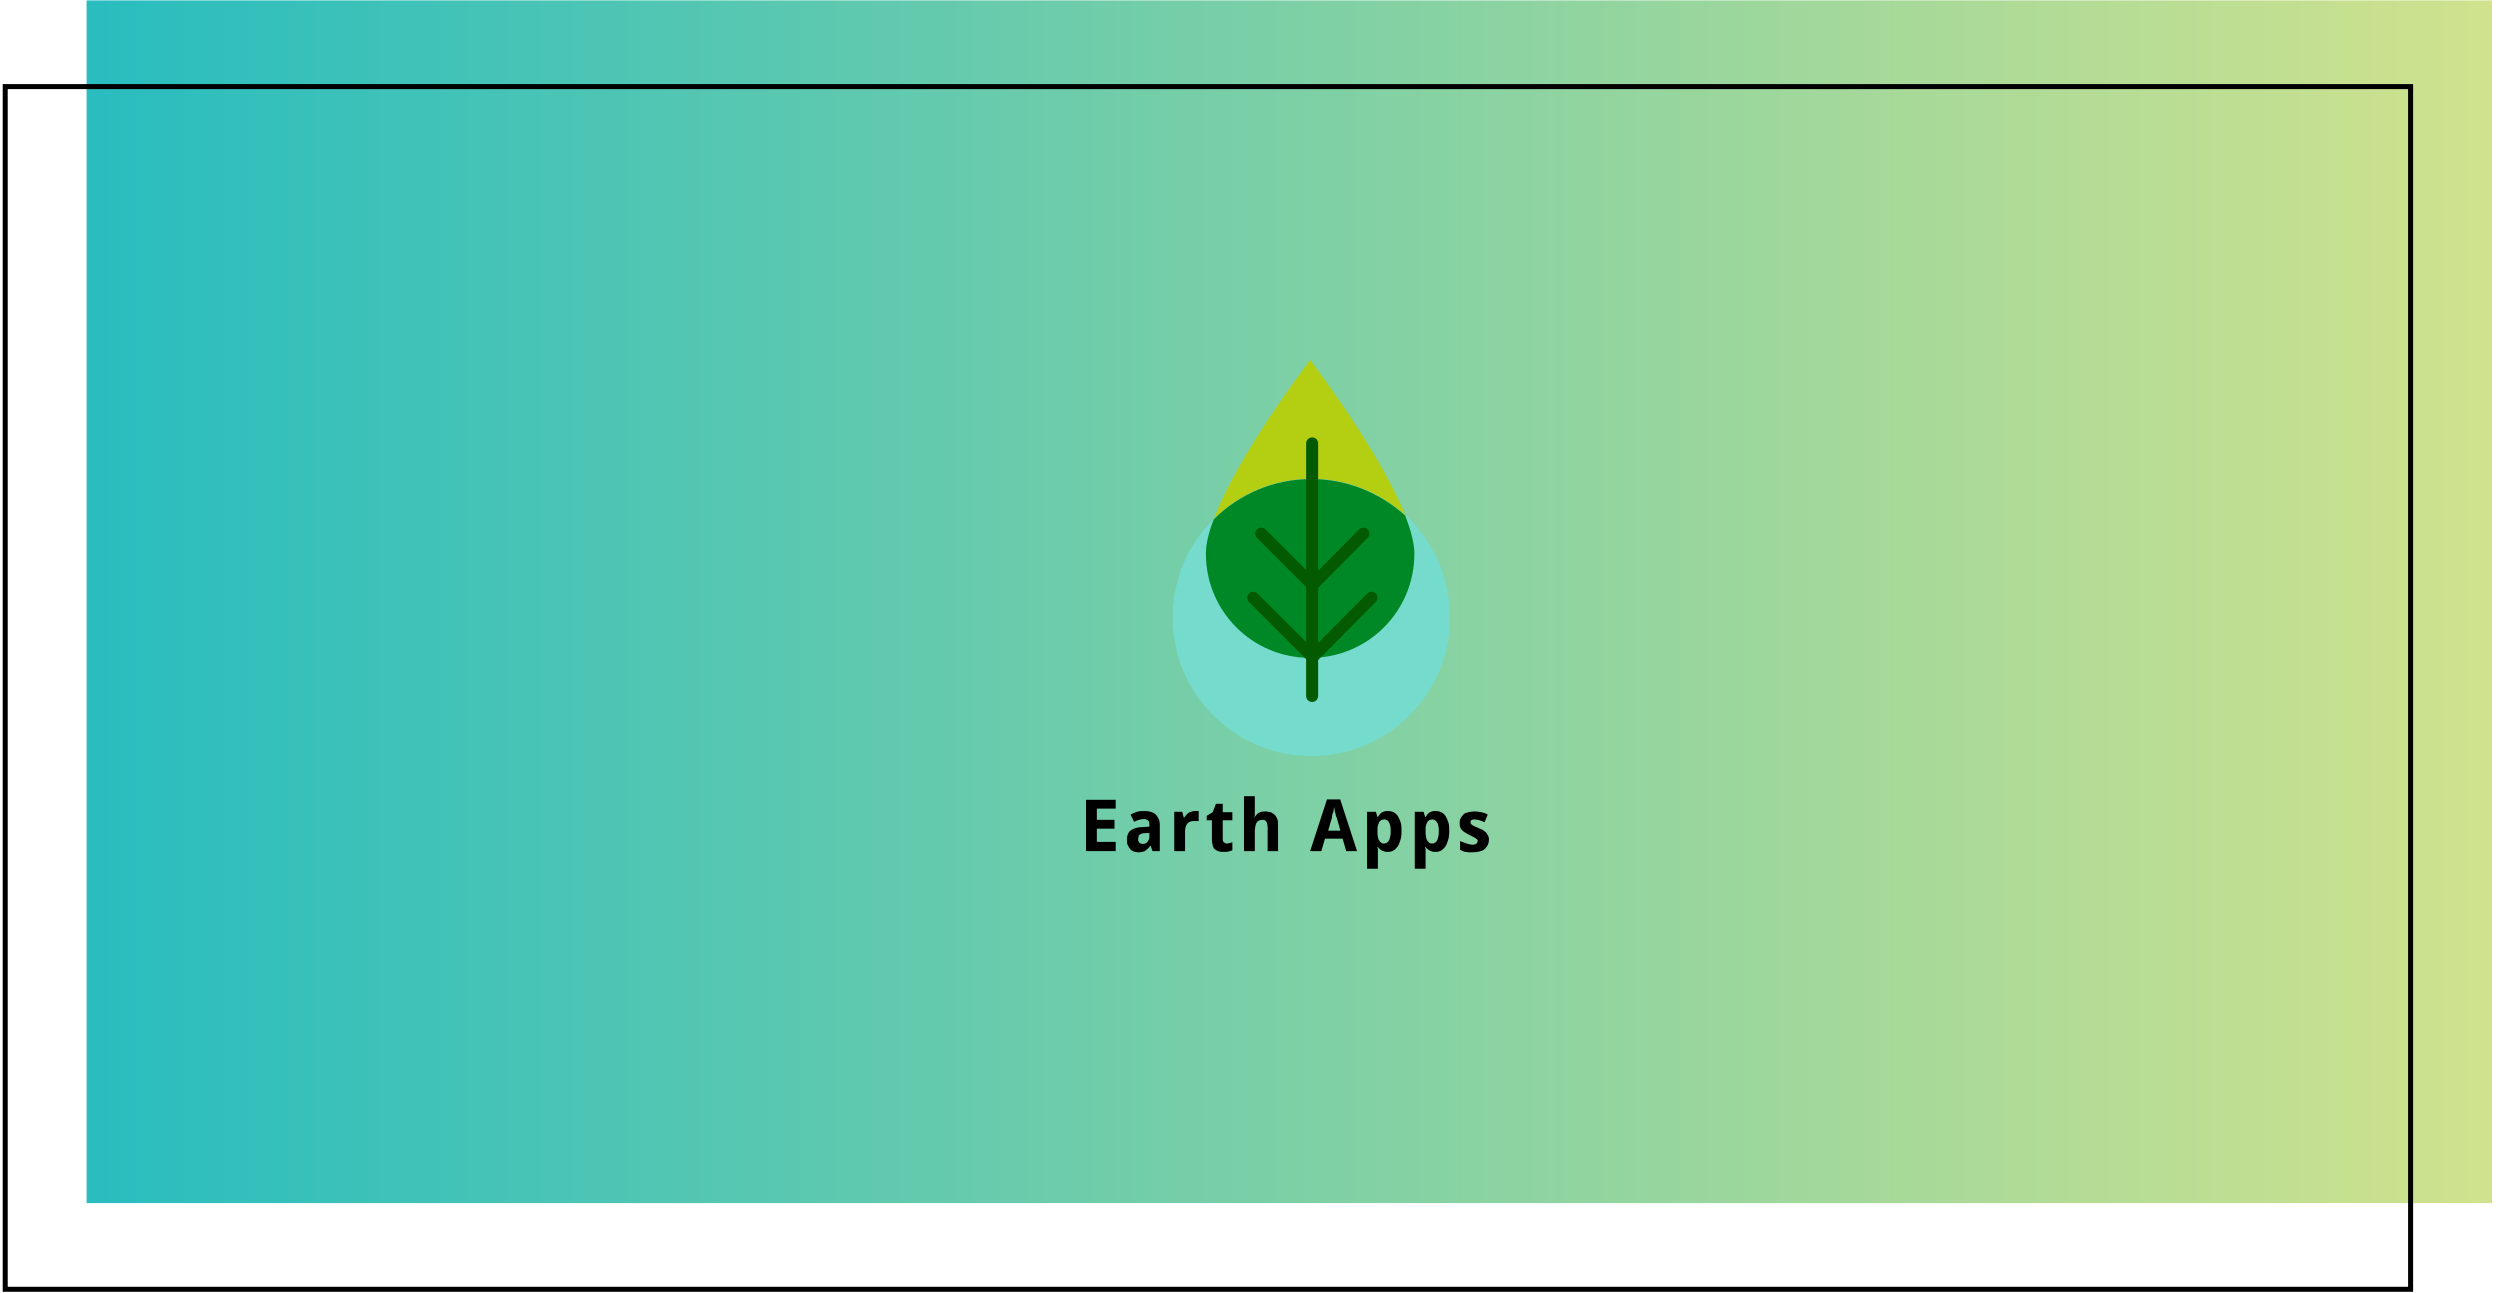
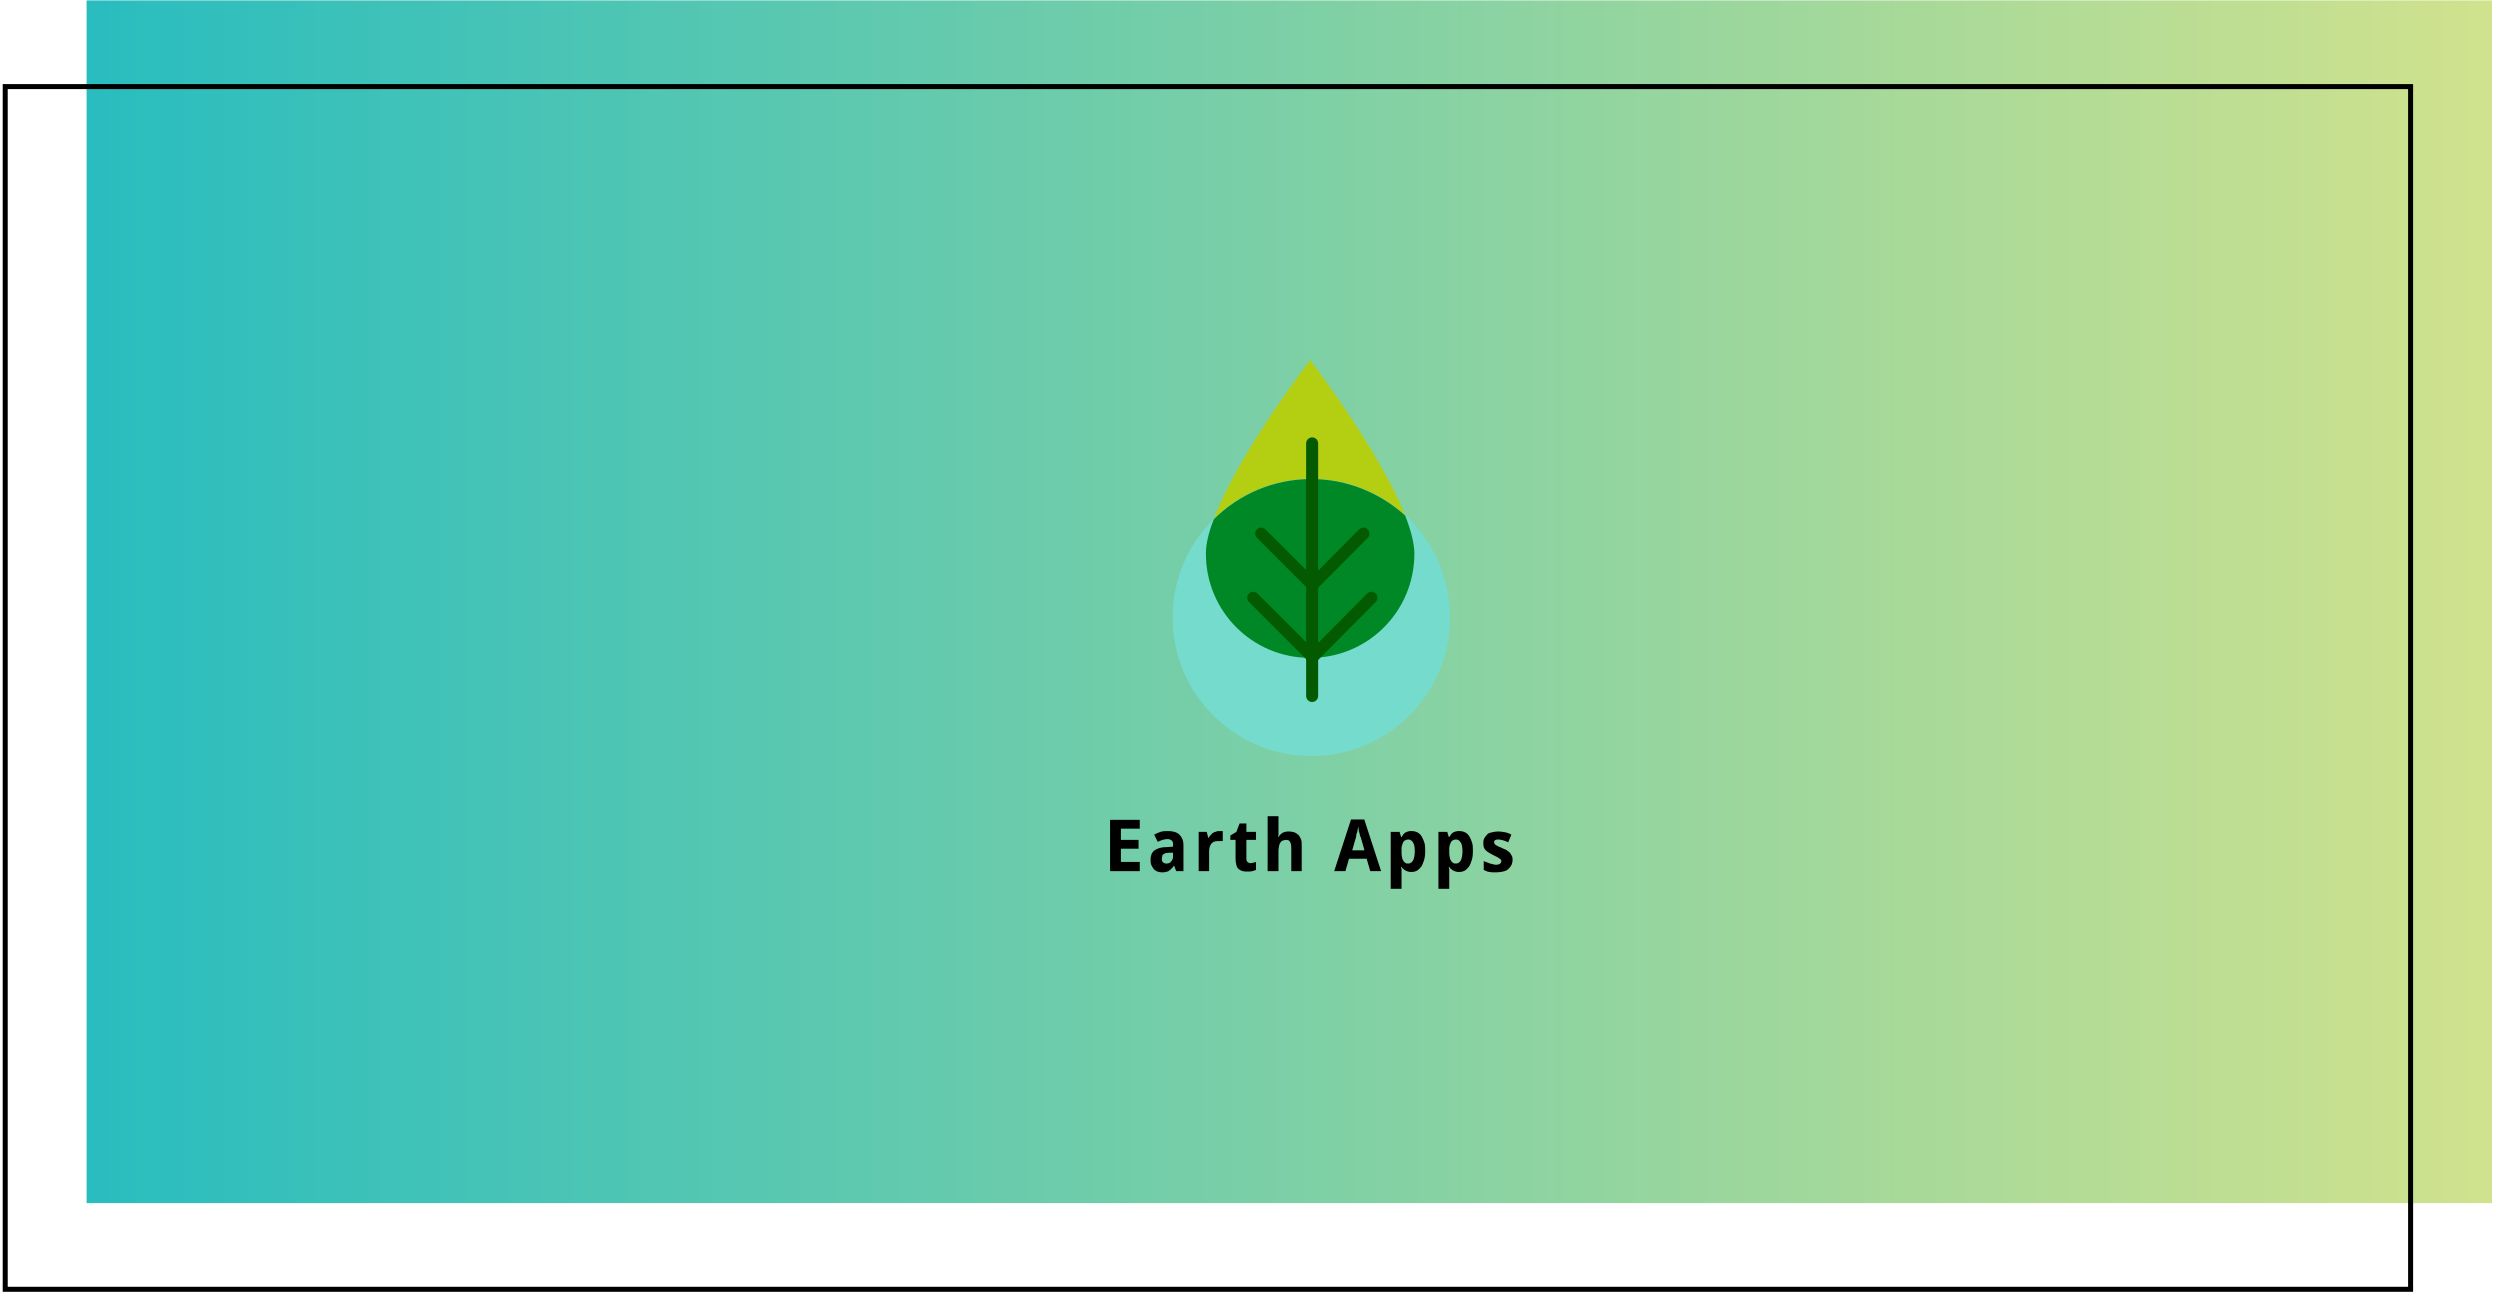
<svg xmlns="http://www.w3.org/2000/svg" version="1.1" id="Layer_1" x="0px" y="0px" viewBox="0 0 623.6 322.3" style="enable-background:new 0 0 623.6 322.3;" xml:space="preserve">
  <style type="text/css">
	.st0{fill:url(#SVGID_1_);}
	.st1{fill:none;stroke:#000000;stroke-width:1.25;stroke-miterlimit:10;}
	.st2{fill:#75DBCD;}
	.st3{fill:#B4CF12;}
	.st4{fill:#008826;}
	.st5{fill:none;stroke:#045A01;stroke-width:3;stroke-linecap:round;stroke-linejoin:round;stroke-miterlimit:10;}
	.st6{fill:none;}
	.st7{enable-background:new    ;}
</style>
  <g>
    <linearGradient id="SVGID_1_" gradientUnits="userSpaceOnUse" x1="21.6" y1="173.9" x2="621.6" y2="173.9" gradientTransform="matrix(1 0 0 -1 0 324)">
      <stop offset="0" style="stop-color:#29BDBF" />
      <stop offset="1" style="stop-color:#D0E28D" />
    </linearGradient>
    <rect x="21.6" y="0.1" class="st0" width="600" height="300" />
  </g>
  <rect x="1.3" y="21.6" class="st1" width="600" height="300" />
  <g>
    <path class="st2" d="M361.7,154c0,19.1-15.5,34.6-34.6,34.6s-34.6-15.5-34.6-34.6c0-9.6,3.9-18.3,10.3-24.6c-1.2,3.3-2,6.2-2,8.6   c0,14.4,11.6,26,26,26s26-11.6,26-26c0-2.6-0.9-5.9-2.3-9.6C357.4,134.9,361.7,143.9,361.7,154z" />
    <path class="st3" d="M350.5,128.5c-6.2-5.6-14.4-9.1-23.4-9.1c-9.5,0-18.1,3.8-24.3,10c6-16.1,24-39.6,24-39.6   S344.1,112.4,350.5,128.5z" />
    <path class="st4" d="M352.8,138.1c0,14.4-11.6,26-26,26s-26-11.6-26-26c0-2.4,0.7-5.4,2-8.6c6.3-6.2,14.8-10,24.3-10   c9,0,17.2,3.5,23.4,9.1C351.9,132.2,352.8,135.5,352.8,138.1z" />
    <g>
      <line class="st5" x1="327.4" y1="145.9" x2="314.6" y2="133.1" />
      <line class="st5" x1="327.4" y1="145.9" x2="340.1" y2="133.1" />
    </g>
    <g>
      <line class="st5" x1="327.4" y1="163.9" x2="312.6" y2="149.1" />
      <line class="st5" x1="327.4" y1="163.9" x2="342.1" y2="149.1" />
    </g>
    <line class="st5" x1="327.3" y1="173.6" x2="327.3" y2="110.6" />
  </g>
  <rect x="266.6" y="198.6" class="st6" width="121" height="17" />
  <g class="st7">
-     <path d="M278.3,212.3h-7.4v-12.8h7.4v2.2h-4.7v2.8h4.4v2.2h-4.4v3.3h4.7V212.3z" />
-     <path d="M287.5,212.3L287,211h-0.1c-0.2,0.3-0.4,0.5-0.6,0.7s-0.4,0.3-0.6,0.5s-0.5,0.2-0.8,0.3s-0.6,0.1-1,0.1   c-0.4,0-0.8-0.1-1.1-0.2c-0.3-0.1-0.6-0.3-0.9-0.6c-0.2-0.3-0.4-0.6-0.6-1s-0.2-0.9-0.2-1.4c0-1,0.3-1.8,1-2.3s1.7-0.8,3-0.8   l1.6-0.1v-0.7c0-0.4-0.1-0.7-0.4-0.9s-0.6-0.3-1-0.3s-0.8,0.1-1.2,0.2s-0.8,0.3-1.2,0.5l-0.9-1.8c0.5-0.3,1-0.5,1.6-0.7   s1.2-0.2,1.9-0.2c1.2,0,2.2,0.3,2.8,0.9s1,1.4,1,2.6v6.5H287.5z M286.7,207.8l-0.9,0c-0.4,0-0.7,0.1-0.9,0.1s-0.4,0.2-0.6,0.3   s-0.3,0.3-0.3,0.5s-0.1,0.4-0.1,0.6c0,0.4,0.1,0.7,0.3,0.9s0.5,0.3,0.8,0.3c0.2,0,0.5,0,0.7-0.1c0.2-0.1,0.4-0.2,0.5-0.4   c0.2-0.2,0.3-0.4,0.4-0.6s0.1-0.5,0.1-0.8V207.8z" />
-     <path d="M298.2,202.3c0.1,0,0.1,0,0.2,0s0.2,0,0.2,0c0.1,0,0.2,0,0.2,0c0.1,0,0.1,0,0.2,0v2.5c0,0-0.1,0-0.2,0s-0.2,0-0.3,0   c-0.1,0-0.2,0-0.3,0c-0.1,0-0.2,0-0.2,0c-0.3,0-0.7,0-1,0.1s-0.5,0.2-0.7,0.4s-0.4,0.5-0.5,0.8s-0.2,0.7-0.2,1.2v5h-2.7v-9.8h2   l0.4,1.5h0.1c0.1-0.3,0.3-0.5,0.5-0.7s0.3-0.4,0.5-0.5c0.2-0.1,0.4-0.3,0.7-0.3C297.6,202.3,297.9,202.3,298.2,202.3z" />
-     <path d="M305.9,210.4c0.3,0,0.5,0,0.8-0.1s0.5-0.1,0.7-0.2v2c-0.3,0.1-0.6,0.2-0.9,0.3c-0.4,0.1-0.8,0.1-1.2,0.1   c-0.4,0-0.8,0-1.2-0.1s-0.7-0.3-1-0.5s-0.5-0.6-0.6-1s-0.2-0.9-0.2-1.6v-4.7h-1.3v-1.1l1.5-0.9l0.8-2.1h1.7v2.1h2.4v2h-2.4v4.7   c0,0.4,0.1,0.7,0.3,0.8S305.6,210.4,305.9,210.4z" />
-     <path d="M318.9,212.3h-2.7v-5.7c0-0.7-0.1-1.2-0.3-1.6s-0.6-0.5-1-0.5c-0.3,0-0.6,0.1-0.9,0.2s-0.4,0.3-0.6,0.6s-0.2,0.6-0.3,1   s-0.1,0.9-0.1,1.4v4.6h-2.7v-13.7h2.7v2.8c0,0.2,0,0.5,0,0.8c0,0.3,0,0.5,0,0.8c0,0.3,0,0.5-0.1,0.8h0.1c0.3-0.5,0.7-0.9,1.1-1.1   s0.9-0.3,1.5-0.3c0.5,0,0.9,0.1,1.3,0.2c0.4,0.1,0.7,0.4,1,0.6s0.5,0.7,0.7,1.1s0.2,1,0.2,1.6V212.3z" />
-     <path d="M335.8,212.3l-0.9-3.1h-4.4l-0.9,3.1h-2.8l4.2-12.9h3.3l4.2,12.9H335.8z M334.3,207l-0.8-2.8c0-0.1-0.1-0.3-0.2-0.5   s-0.1-0.5-0.2-0.8c-0.1-0.3-0.2-0.6-0.2-0.9s-0.1-0.5-0.1-0.7c0,0.1-0.1,0.3-0.1,0.5s-0.1,0.4-0.1,0.6s-0.1,0.4-0.2,0.6   s-0.1,0.4-0.1,0.6s-0.1,0.3-0.1,0.5s-0.1,0.2-0.1,0.3l-0.8,2.8H334.3z" />
-     <path d="M346.2,212.5c-0.3,0-0.6,0-0.9-0.1s-0.5-0.2-0.7-0.3s-0.4-0.3-0.5-0.4c-0.2-0.1-0.3-0.3-0.4-0.5h-0.1c0,0.2,0,0.4,0.1,0.6   c0,0.2,0,0.3,0,0.5c0,0.2,0,0.3,0,0.4v4H341v-14.2h2.2l0.4,1.3h0.1c0.1-0.2,0.3-0.4,0.4-0.6s0.3-0.3,0.5-0.5   c0.2-0.1,0.4-0.2,0.7-0.3c0.3-0.1,0.6-0.1,0.9-0.1c0.5,0,1,0.1,1.4,0.3s0.8,0.5,1.1,1s0.5,1,0.7,1.6s0.2,1.4,0.2,2.2   c0,0.8-0.1,1.6-0.3,2.2c-0.2,0.6-0.4,1.2-0.7,1.6c-0.3,0.4-0.7,0.8-1.1,1S346.7,212.5,346.2,212.5z M345.3,204.4   c-0.3,0-0.6,0.1-0.8,0.2s-0.4,0.3-0.5,0.5s-0.2,0.5-0.3,0.8c-0.1,0.3-0.1,0.7-0.1,1.2v0.3c0,0.5,0,0.9,0.1,1.3s0.1,0.7,0.3,0.9   c0.1,0.3,0.3,0.4,0.5,0.6s0.5,0.2,0.8,0.2c0.5,0,0.9-0.3,1.2-0.8c0.2-0.5,0.4-1.2,0.4-2.2s-0.1-1.7-0.4-2.2   C346.3,204.7,345.9,204.4,345.3,204.4z" />
-     <path d="M358.1,212.5c-0.3,0-0.6,0-0.9-0.1s-0.5-0.2-0.7-0.3s-0.4-0.3-0.5-0.4c-0.2-0.1-0.3-0.3-0.4-0.5h-0.1c0,0.2,0,0.4,0.1,0.6   c0,0.2,0,0.3,0,0.5c0,0.2,0,0.3,0,0.4v4h-2.7v-14.2h2.2l0.4,1.3h0.1c0.1-0.2,0.3-0.4,0.4-0.6s0.3-0.3,0.5-0.5   c0.2-0.1,0.4-0.2,0.7-0.3c0.3-0.1,0.6-0.1,0.9-0.1c0.5,0,1,0.1,1.4,0.3s0.8,0.5,1.1,1s0.5,1,0.7,1.6s0.2,1.4,0.2,2.2   c0,0.8-0.1,1.6-0.3,2.2c-0.2,0.6-0.4,1.2-0.7,1.6c-0.3,0.4-0.7,0.8-1.1,1S358.6,212.5,358.1,212.5z M357.3,204.4   c-0.3,0-0.6,0.1-0.8,0.2s-0.4,0.3-0.5,0.5s-0.2,0.5-0.3,0.8c-0.1,0.3-0.1,0.7-0.1,1.2v0.3c0,0.5,0,0.9,0.1,1.3s0.1,0.7,0.3,0.9   c0.1,0.3,0.3,0.4,0.5,0.6s0.5,0.2,0.8,0.2c0.5,0,0.9-0.3,1.2-0.8c0.2-0.5,0.4-1.2,0.4-2.2s-0.1-1.7-0.4-2.2   C358.2,204.7,357.8,204.4,357.3,204.4z" />
-     <path d="M371.4,209.4c0,0.5-0.1,1-0.3,1.4s-0.5,0.7-0.8,1s-0.8,0.5-1.3,0.6s-1,0.2-1.7,0.2c-0.3,0-0.6,0-0.9,0s-0.5-0.1-0.8-0.1   s-0.5-0.1-0.7-0.2s-0.5-0.2-0.7-0.3v-2.2c0.2,0.1,0.5,0.2,0.8,0.3s0.5,0.2,0.8,0.3c0.3,0.1,0.5,0.1,0.8,0.2s0.5,0.1,0.7,0.1   c0.2,0,0.4,0,0.6-0.1c0.2,0,0.3-0.1,0.4-0.2c0.1-0.1,0.2-0.2,0.2-0.3c0-0.1,0.1-0.2,0.1-0.3s0-0.2-0.1-0.3c0-0.1-0.1-0.2-0.3-0.3   c-0.1-0.1-0.3-0.2-0.6-0.4c-0.3-0.1-0.6-0.3-1-0.5c-0.4-0.2-0.8-0.4-1.1-0.6s-0.6-0.4-0.8-0.6s-0.4-0.5-0.5-0.8s-0.1-0.7-0.1-1.1   c0-0.5,0.1-0.9,0.3-1.2c0.2-0.3,0.4-0.6,0.7-0.9s0.7-0.4,1.2-0.5c0.5-0.1,1-0.2,1.5-0.2c0.6,0,1.1,0.1,1.7,0.2s1.1,0.3,1.6,0.6   l-0.8,1.9c-0.4-0.2-0.9-0.4-1.3-0.5s-0.8-0.2-1.2-0.2c-0.4,0-0.6,0.1-0.8,0.2s-0.2,0.3-0.2,0.5c0,0.1,0,0.2,0.1,0.3   c0,0.1,0.1,0.2,0.2,0.3c0.1,0.1,0.3,0.2,0.5,0.3c0.2,0.1,0.5,0.3,0.9,0.4c0.4,0.2,0.8,0.4,1.1,0.5s0.6,0.4,0.9,0.6s0.4,0.5,0.6,0.8   S371.4,209,371.4,209.4z" />
+     <path d="M284.3,217.3h-7.4v-12.8h7.4v2.2h-4.7v2.8h4.4v2.2h-4.4v3.3h4.7V217.3z" />
+     <path d="M293.4,217.3l-0.5-1.3h-0.1c-0.2,0.3-0.4,0.5-0.6,0.7s-0.4,0.3-0.6,0.5s-0.5,0.2-0.8,0.3s-0.6,0.1-1,0.1   c-0.4,0-0.8-0.1-1.1-0.2c-0.3-0.1-0.6-0.3-0.9-0.6c-0.2-0.3-0.4-0.6-0.6-1s-0.2-0.9-0.2-1.4c0-1,0.3-1.8,1-2.3s1.7-0.8,3-0.8   l1.6-0.1v-0.7c0-0.4-0.1-0.7-0.4-0.9s-0.6-0.3-1-0.3s-0.8,0.1-1.2,0.2s-0.8,0.3-1.2,0.5l-0.9-1.8c0.5-0.3,1-0.5,1.6-0.7   s1.2-0.2,1.9-0.2c1.2,0,2.2,0.3,2.8,0.9s1,1.4,1,2.6v6.5H293.4z M292.6,212.7l-0.9,0c-0.4,0-0.7,0.1-0.9,0.1s-0.4,0.2-0.6,0.3   s-0.3,0.3-0.3,0.5s-0.1,0.4-0.1,0.6c0,0.4,0.1,0.7,0.3,0.9s0.5,0.3,0.8,0.3c0.2,0,0.5,0,0.7-0.1c0.2-0.1,0.4-0.2,0.5-0.4   c0.2-0.2,0.3-0.4,0.4-0.6s0.1-0.5,0.1-0.8V212.7z" />
+     <path d="M304.2,207.3c0.1,0,0.1,0,0.2,0s0.2,0,0.2,0c0.1,0,0.2,0,0.2,0c0.1,0,0.1,0,0.2,0v2.5c0,0-0.1,0-0.2,0s-0.2,0-0.3,0   c-0.1,0-0.2,0-0.3,0c-0.1,0-0.2,0-0.2,0c-0.3,0-0.7,0-1,0.1s-0.5,0.2-0.7,0.4s-0.4,0.5-0.5,0.8s-0.2,0.7-0.2,1.2v5H299v-9.8h2   l0.4,1.5h0.1c0.1-0.3,0.3-0.5,0.5-0.7s0.3-0.4,0.5-0.5c0.2-0.1,0.4-0.3,0.7-0.3C303.6,207.3,303.8,207.3,304.2,207.3z" />
+     <path d="M311.8,215.3c0.3,0,0.5,0,0.8-0.1s0.5-0.1,0.7-0.2v2c-0.3,0.1-0.6,0.2-0.9,0.3c-0.4,0.1-0.8,0.1-1.2,0.1   c-0.4,0-0.8,0-1.2-0.1s-0.7-0.3-1-0.5s-0.5-0.6-0.6-1s-0.2-0.9-0.2-1.6v-4.7h-1.3v-1.1l1.5-0.9l0.8-2.1h1.7v2.1h2.4v2h-2.4v4.7   c0,0.4,0.1,0.7,0.3,0.8S311.5,215.3,311.8,215.3z" />
+     <path d="M324.8,217.3h-2.7v-5.7c0-0.7-0.1-1.2-0.3-1.6s-0.6-0.5-1-0.5c-0.3,0-0.6,0.1-0.9,0.2s-0.4,0.3-0.6,0.6s-0.2,0.6-0.3,1   s-0.1,0.9-0.1,1.4v4.6h-2.7v-13.7h2.7v2.8c0,0.2,0,0.5,0,0.8c0,0.3,0,0.5,0,0.8c0,0.3,0,0.5-0.1,0.8h0.1c0.3-0.5,0.7-0.9,1.1-1.1   s0.9-0.3,1.5-0.3c0.5,0,0.9,0.1,1.3,0.2c0.4,0.1,0.7,0.4,1,0.6s0.5,0.7,0.7,1.1s0.2,1,0.2,1.6V217.3z" />
+     <path d="M341.8,217.3l-0.9-3.1h-4.4l-0.9,3.1h-2.8l4.2-12.9h3.3l4.2,12.9H341.8z M340.3,211.9l-0.8-2.8c0-0.1-0.1-0.3-0.2-0.5   s-0.1-0.5-0.2-0.8c-0.1-0.3-0.2-0.6-0.2-0.9s-0.1-0.5-0.1-0.7c0,0.1-0.1,0.3-0.1,0.5s-0.1,0.4-0.1,0.6s-0.1,0.4-0.2,0.6   s-0.1,0.4-0.1,0.6s-0.1,0.3-0.1,0.5s-0.1,0.2-0.1,0.3l-0.8,2.8H340.3z" />
+     <path d="M352.1,217.5c-0.3,0-0.6,0-0.9-0.1s-0.5-0.2-0.7-0.3s-0.4-0.3-0.5-0.4c-0.2-0.1-0.3-0.3-0.4-0.5h-0.1c0,0.2,0,0.4,0.1,0.6   c0,0.2,0,0.3,0,0.5c0,0.2,0,0.3,0,0.4v4h-2.7v-14.2h2.2l0.4,1.3h0.1c0.1-0.2,0.3-0.4,0.4-0.6s0.3-0.3,0.5-0.5   c0.2-0.1,0.4-0.2,0.7-0.3c0.3-0.1,0.6-0.1,0.9-0.1c0.5,0,1,0.1,1.4,0.3s0.8,0.5,1.1,1s0.5,1,0.7,1.6s0.2,1.4,0.2,2.2   c0,0.8-0.1,1.6-0.3,2.2c-0.2,0.6-0.4,1.2-0.7,1.6c-0.3,0.4-0.7,0.8-1.1,1S352.6,217.5,352.1,217.5z M351.3,209.4   c-0.3,0-0.6,0.1-0.8,0.2s-0.4,0.3-0.5,0.5s-0.2,0.5-0.3,0.8c-0.1,0.3-0.1,0.7-0.1,1.2v0.3c0,0.5,0,0.9,0.1,1.3s0.1,0.7,0.3,0.9   c0.1,0.3,0.3,0.4,0.5,0.6s0.5,0.2,0.8,0.2c0.5,0,0.9-0.3,1.2-0.8c0.2-0.5,0.4-1.2,0.4-2.2s-0.1-1.7-0.4-2.2   C352.2,209.7,351.8,209.4,351.3,209.4z" />
+     <path d="M364,217.5c-0.3,0-0.6,0-0.9-0.1s-0.5-0.2-0.7-0.3s-0.4-0.3-0.5-0.4c-0.2-0.1-0.3-0.3-0.4-0.5h-0.1c0,0.2,0,0.4,0.1,0.6   c0,0.2,0,0.3,0,0.5c0,0.2,0,0.3,0,0.4v4h-2.7v-14.2h2.2l0.4,1.3h0.1c0.1-0.2,0.3-0.4,0.4-0.6s0.3-0.3,0.5-0.5   c0.2-0.1,0.4-0.2,0.7-0.3c0.3-0.1,0.6-0.1,0.9-0.1c0.5,0,1,0.1,1.4,0.3s0.8,0.5,1.1,1s0.5,1,0.7,1.6s0.2,1.4,0.2,2.2   c0,0.8-0.1,1.6-0.3,2.2c-0.2,0.6-0.4,1.2-0.7,1.6c-0.3,0.4-0.7,0.8-1.1,1S364.5,217.5,364,217.5z M363.2,209.4   c-0.3,0-0.6,0.1-0.8,0.2s-0.4,0.3-0.5,0.5s-0.2,0.5-0.3,0.8c-0.1,0.3-0.1,0.7-0.1,1.2v0.3c0,0.5,0,0.9,0.1,1.3s0.1,0.7,0.3,0.9   c0.1,0.3,0.3,0.4,0.5,0.6s0.5,0.2,0.8,0.2c0.5,0,0.9-0.3,1.2-0.8c0.2-0.5,0.4-1.2,0.4-2.2s-0.1-1.7-0.4-2.2   C364.1,209.7,363.7,209.4,363.2,209.4z" />
+     <path d="M377.3,214.4c0,0.5-0.1,1-0.3,1.4s-0.5,0.7-0.8,1s-0.8,0.5-1.3,0.6s-1,0.2-1.7,0.2c-0.3,0-0.6,0-0.9,0s-0.5-0.1-0.8-0.1   s-0.5-0.1-0.7-0.2s-0.5-0.2-0.7-0.3v-2.2c0.2,0.1,0.5,0.2,0.8,0.3s0.5,0.2,0.8,0.3c0.3,0.1,0.5,0.1,0.8,0.2s0.5,0.1,0.7,0.1   c0.2,0,0.4,0,0.6-0.1c0.2,0,0.3-0.1,0.4-0.2c0.1-0.1,0.2-0.2,0.2-0.3c0-0.1,0.1-0.2,0.1-0.3s0-0.2-0.1-0.3c0-0.1-0.1-0.2-0.3-0.3   c-0.1-0.1-0.3-0.2-0.6-0.4c-0.3-0.1-0.6-0.3-1-0.5c-0.4-0.2-0.8-0.4-1.1-0.6s-0.6-0.4-0.8-0.6s-0.4-0.5-0.5-0.8s-0.1-0.7-0.1-1.1   c0-0.5,0.1-0.9,0.3-1.2c0.2-0.3,0.4-0.6,0.7-0.9s0.7-0.4,1.2-0.5c0.5-0.1,1-0.2,1.5-0.2c0.6,0,1.1,0.1,1.7,0.2s1.1,0.3,1.6,0.6   l-0.8,1.9c-0.4-0.2-0.9-0.4-1.3-0.5s-0.8-0.2-1.2-0.2c-0.4,0-0.6,0.1-0.8,0.2s-0.2,0.3-0.2,0.5c0,0.1,0,0.2,0.1,0.3   c0,0.1,0.1,0.2,0.2,0.3c0.1,0.1,0.3,0.2,0.5,0.3c0.2,0.1,0.5,0.3,0.9,0.4c0.4,0.2,0.8,0.4,1.1,0.5s0.6,0.4,0.9,0.6s0.4,0.5,0.6,0.8   S377.3,213.9,377.3,214.4z" />
  </g>
</svg>
